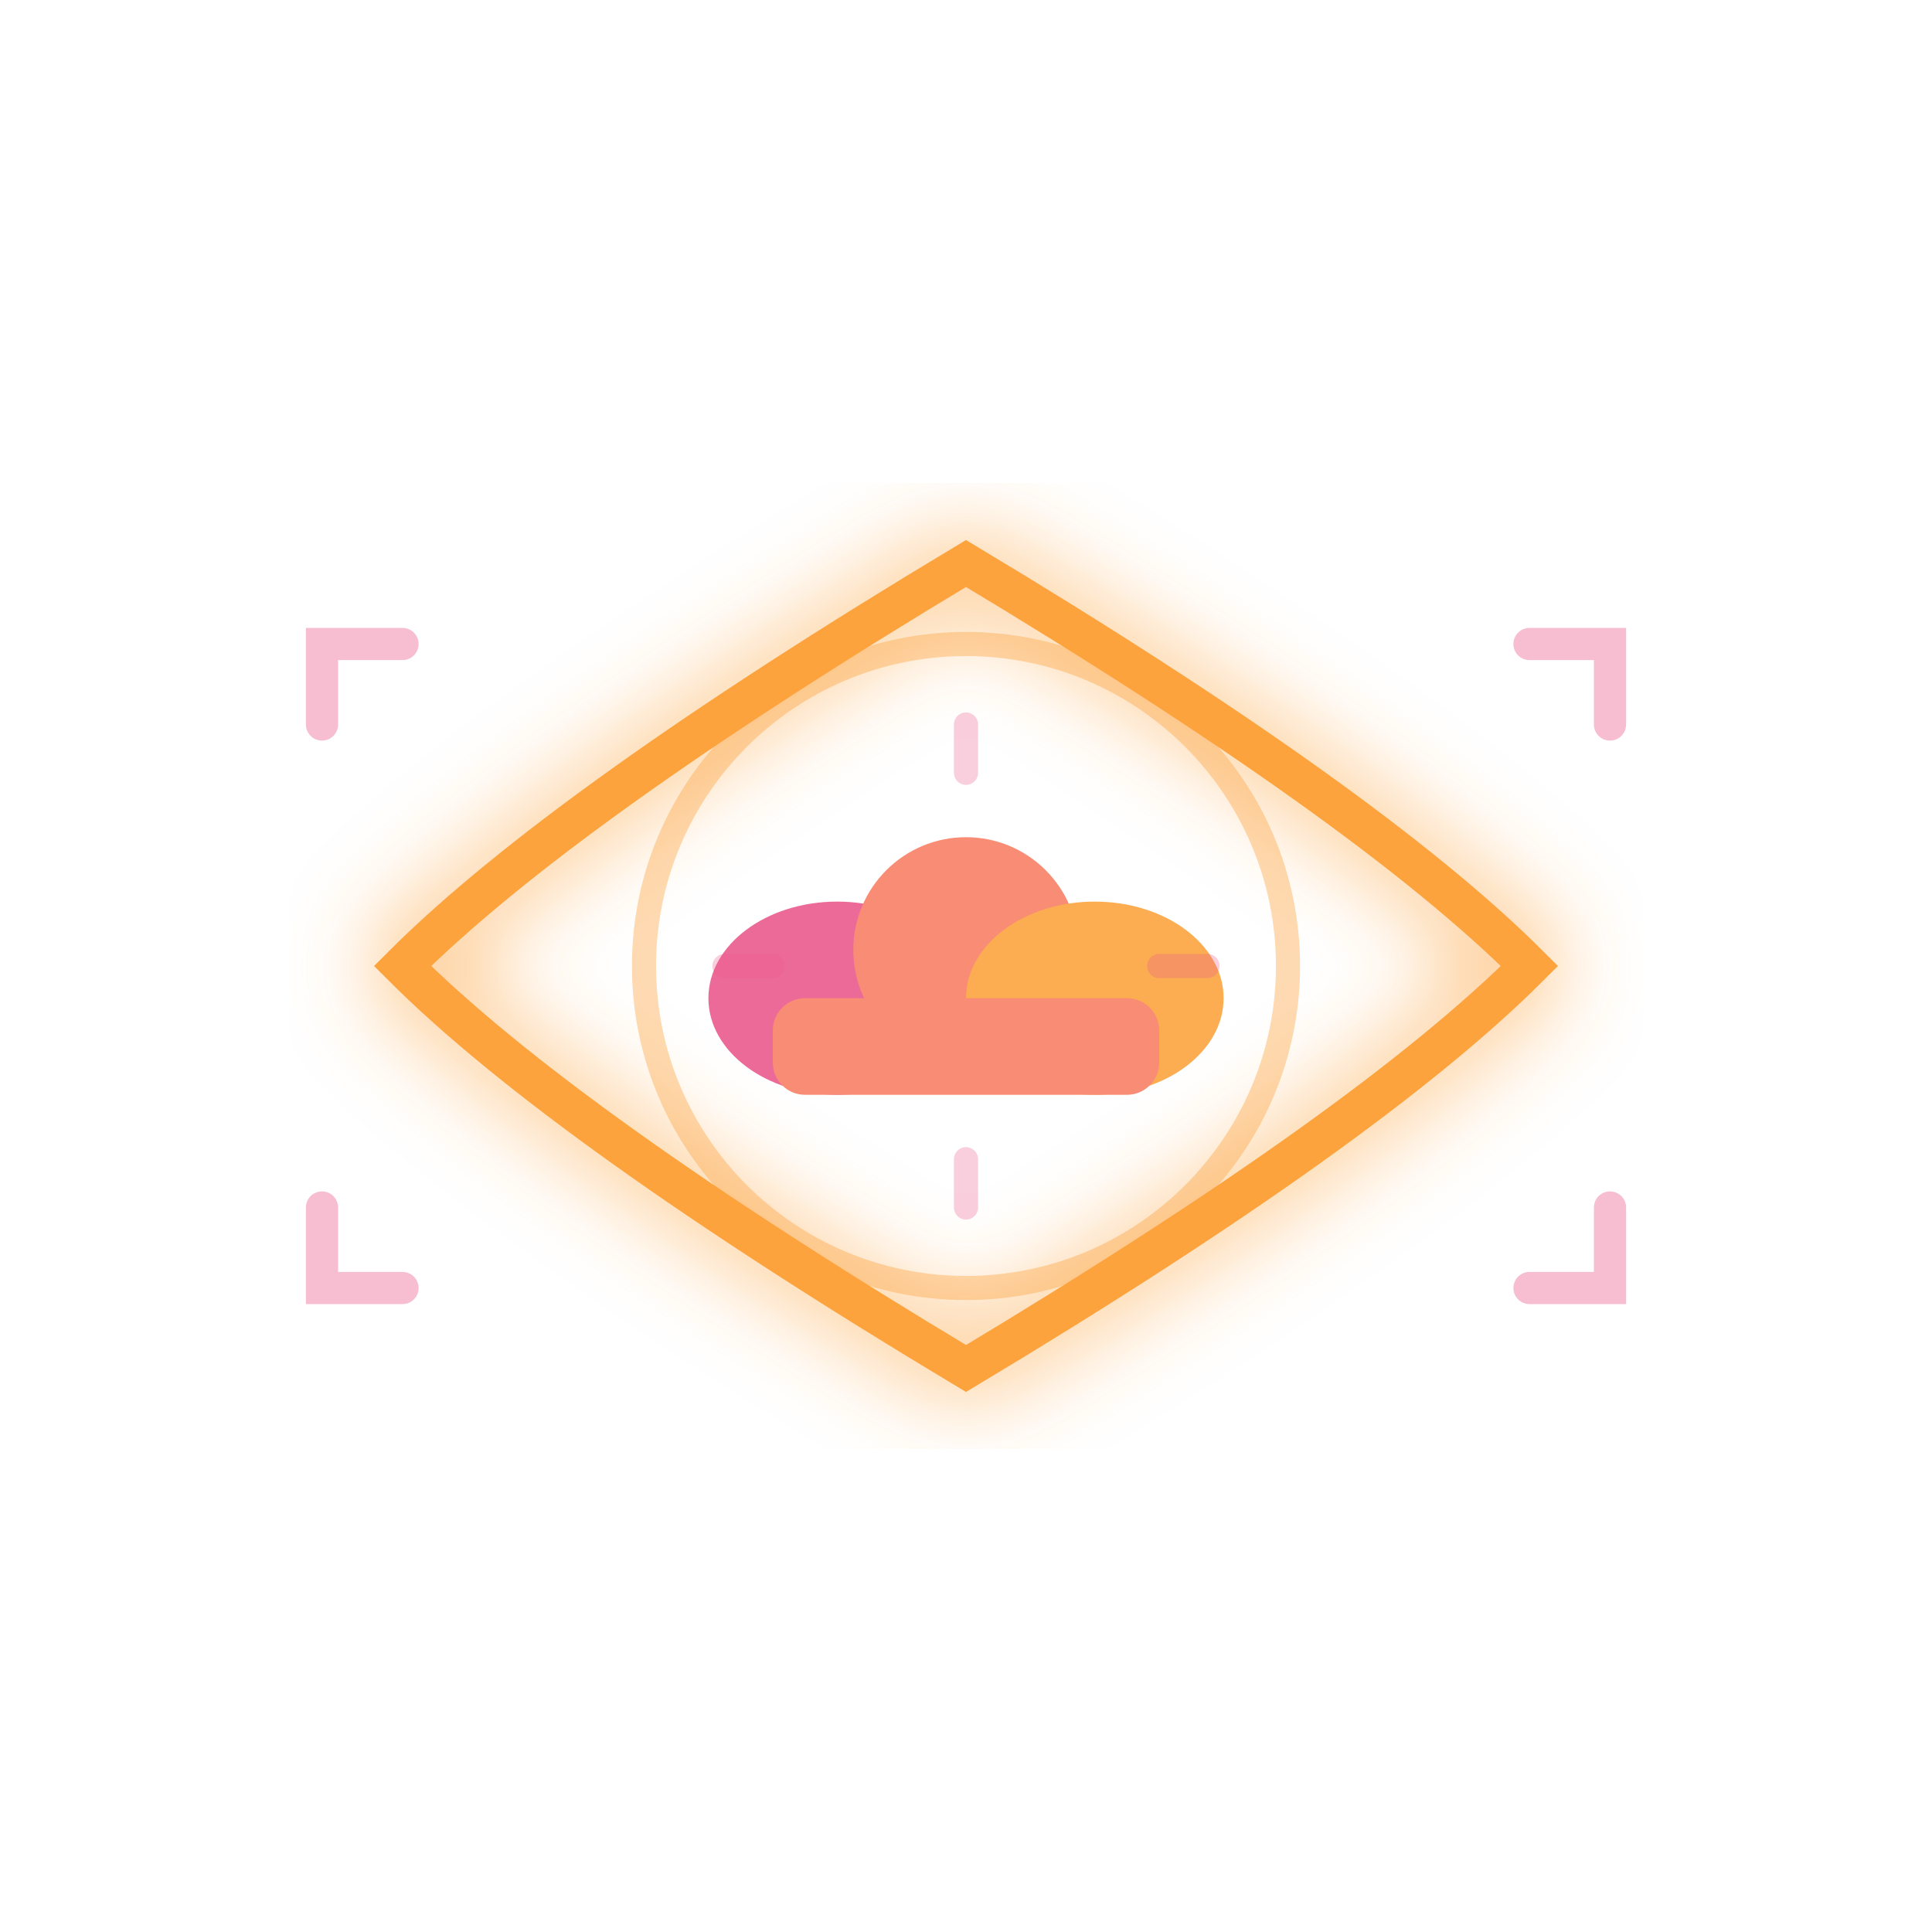
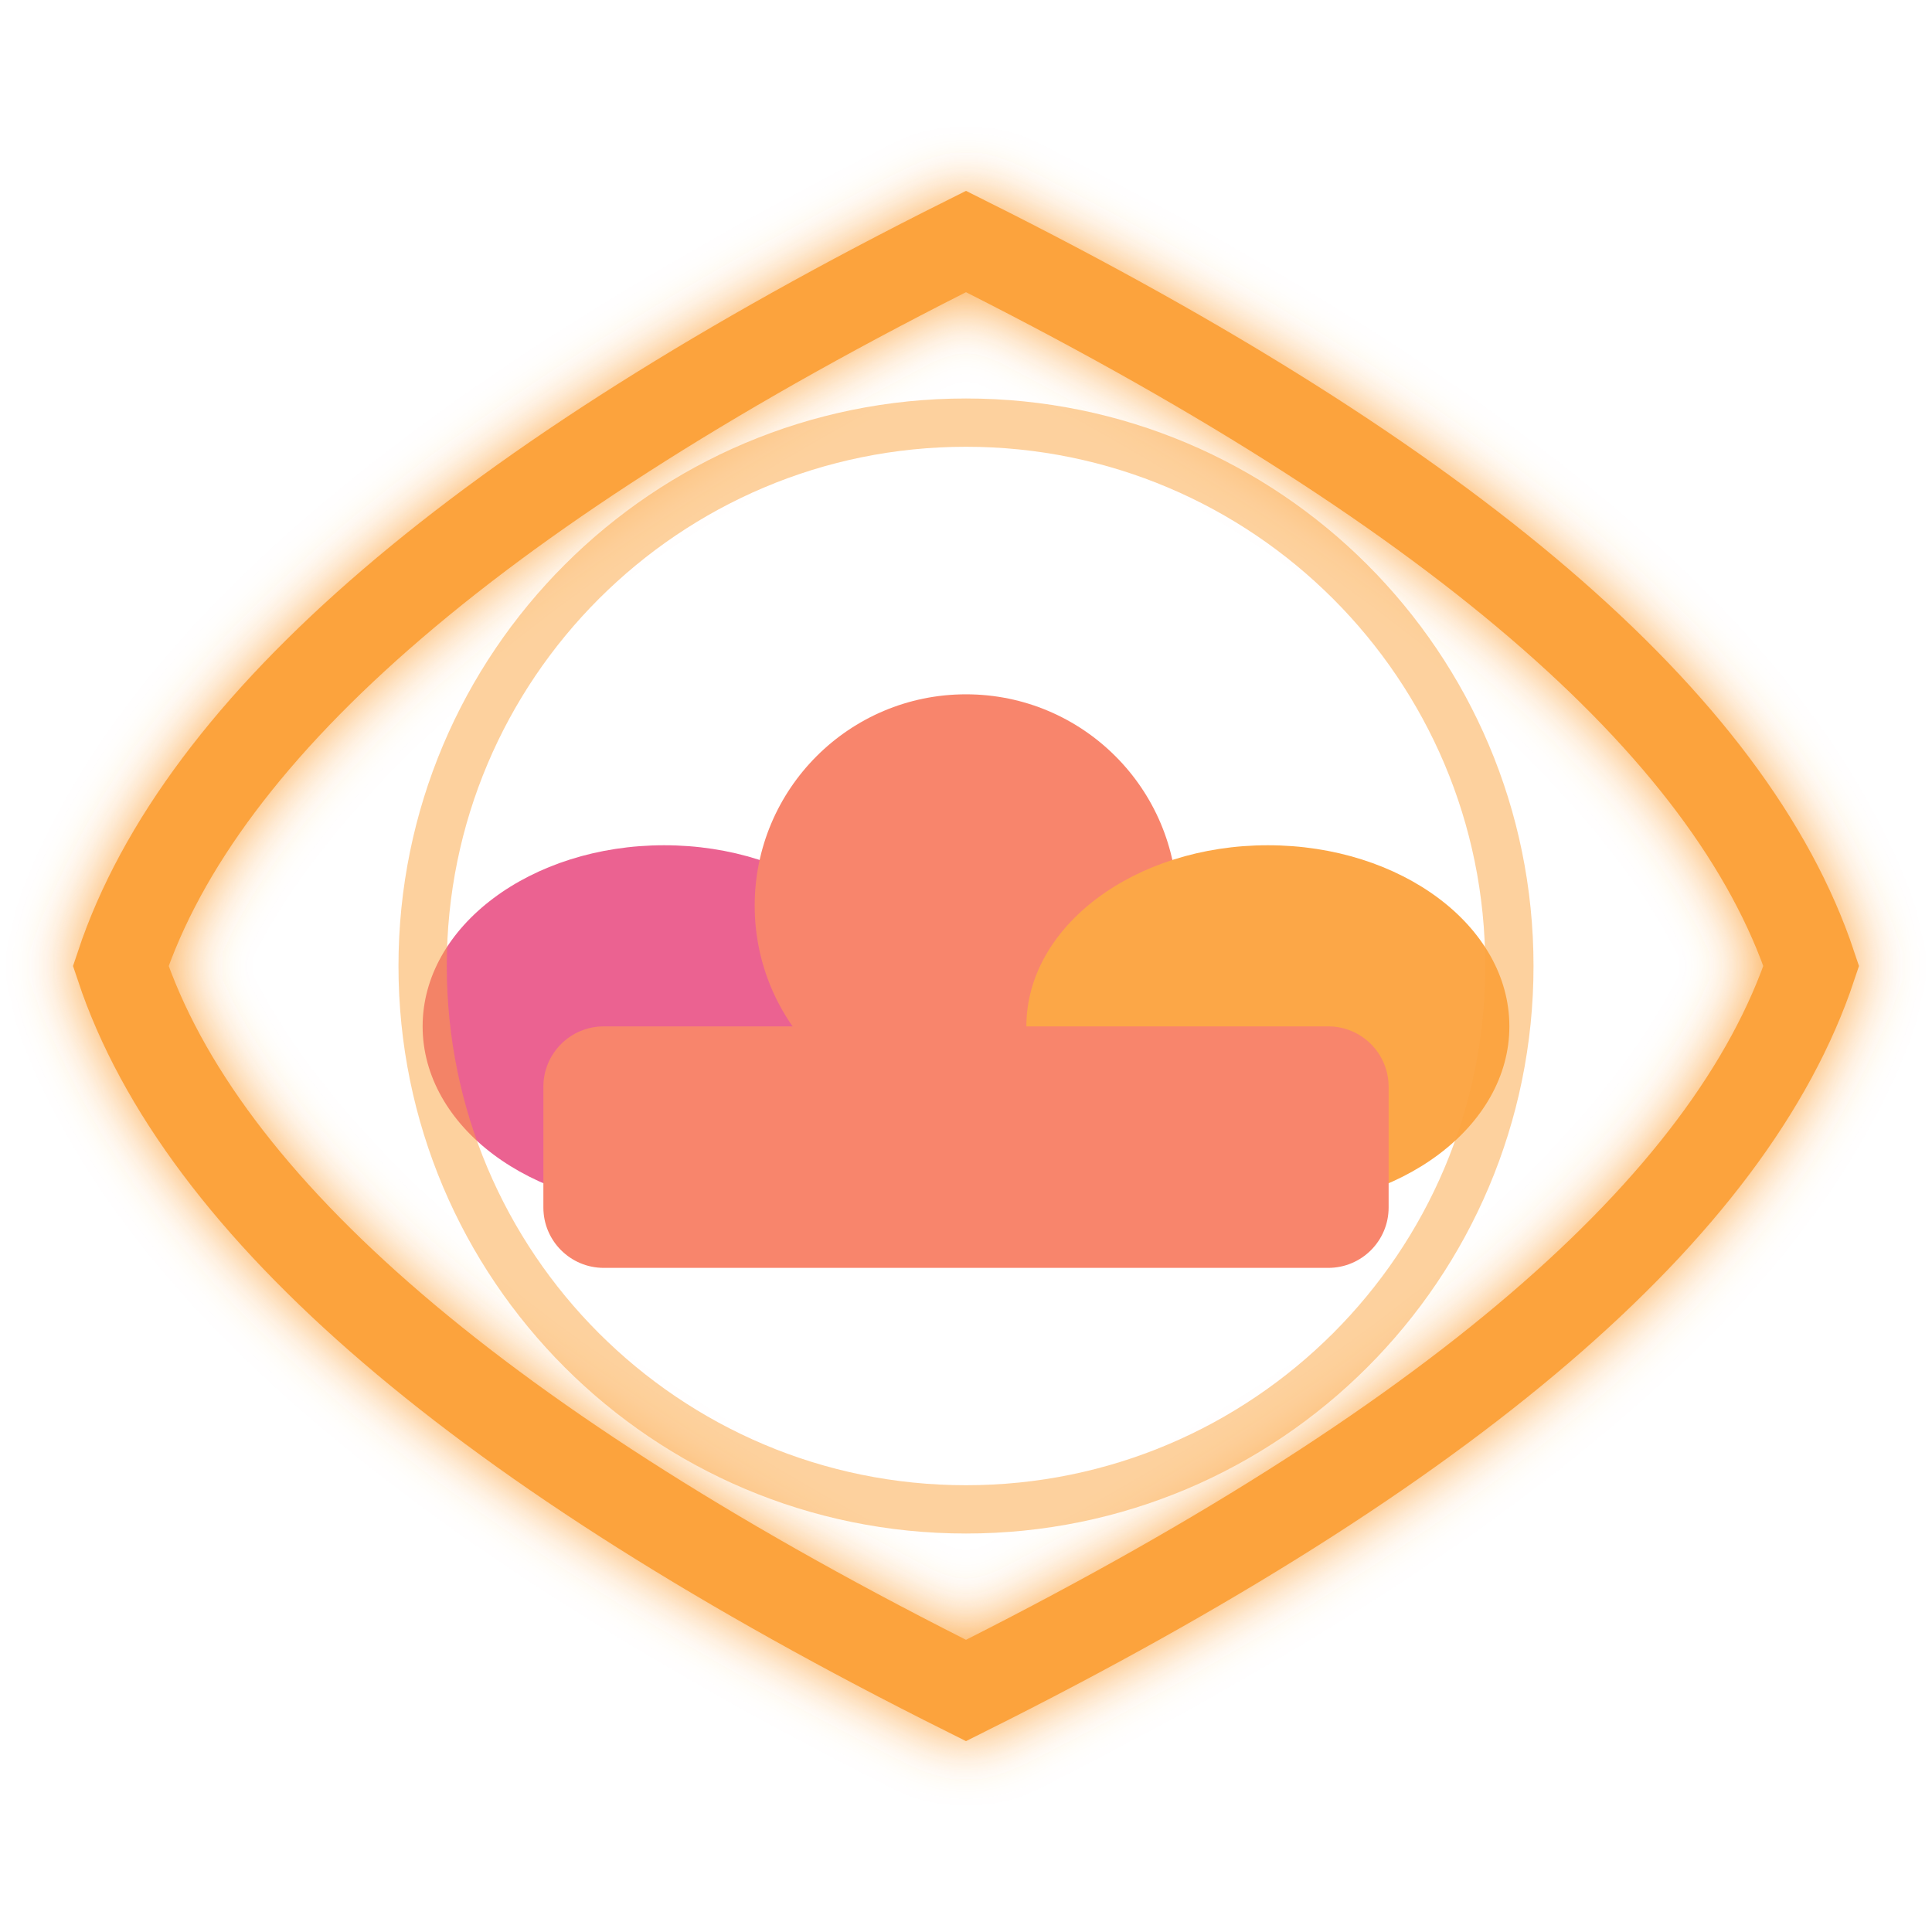
- <svg xmlns="http://www.w3.org/2000/svg" width="120" height="120" viewBox="0 0 120 120" fill="none">
+ <svg xmlns="http://www.w3.org/2000/svg" width="32" height="32" viewBox="0 0 32 32" fill="none">
  <defs>
-     <linearGradient id="eyeGradient-light" x1="0%" y1="0%" x2="100%" y2="100%">
-       <stop offset="0%" stopColor="#ea5a8c" />
-       <stop offset="100%" stopColor="#fca33e" />
-     </linearGradient>
-     <filter id="eyeGlow-light">
-       <feGaussianBlur stdDeviation="3" result="coloredBlur" />
+     <filter id="glow">
+       <feGaussianBlur stdDeviation="0.5" result="coloredBlur" />
      <feMerge>
        <feMergeNode in="coloredBlur" />
        <feMergeNode in="SourceGraphic" />
      </feMerge>
    </filter>
  </defs>
-   <path d="M 60 35 Q 85 50 95 60 Q 85 70 60 85 Q 35 70 25 60 Q 35 50 60 35 Z" stroke="#fca33e" stroke-width="2.5" fill="none" filter="url(#eyeGlow-light)" />
-   <g opacity="0.9">
-     <ellipse cx="52" cy="62" rx="8" ry="6" fill="#ea5a8c" />
-     <ellipse cx="60" cy="59" rx="7" ry="7" fill="#f87f65" />
-     <ellipse cx="68" cy="62" rx="8" ry="6" fill="#fca33e" />
-     <rect x="48" y="62" width="24" height="6" rx="2" fill="#f87f65" />
+   <path d="M 16 4 Q 28 10 30 16 Q 28 22 16 28 Q 4 22 2 16 Q 4 10 16 4 Z" stroke="#fca33e" stroke-width="1.5" fill="none" filter="url(#glow)" />
+   <g opacity="0.95">
+     <ellipse cx="11" cy="17" rx="4" ry="3" fill="#ea5a8c" />
+     <ellipse cx="16" cy="15" rx="3.5" ry="3.5" fill="#f87f65" />
+     <ellipse cx="21" cy="17" rx="4" ry="3" fill="#fca33e" />
+     <rect x="9" y="17" width="14" height="4" rx="1" fill="#f87f65" />
  </g>
-   <circle cx="60" cy="60" r="20" stroke="#fca33e" stroke-width="1.5" fill="none" opacity="0.4" />
-   <g opacity="0.3" stroke="#ea5a8c" stroke-width="1.5" stroke-linecap="round">
-     <line x1="60" y1="45" x2="60" y2="48" />
-     <line x1="60" y1="72" x2="60" y2="75" />
-     <line x1="45" y1="60" x2="48" y2="60" />
-     <line x1="72" y1="60" x2="75" y2="60" />
-   </g>
-   <g opacity="0.4" stroke="#ea5a8c" stroke-width="2" stroke-linecap="round">
-     <path d="M 20 45 L 20 40 L 25 40" />
-     <path d="M 100 45 L 100 40 L 95 40" />
-     <path d="M 20 75 L 20 80 L 25 80" />
-     <path d="M 100 75 L 100 80 L 95 80" />
-   </g>
+   <circle cx="16" cy="16" r="9" stroke="#fca33e" stroke-width="0.8" fill="none" opacity="0.5" />
</svg>
